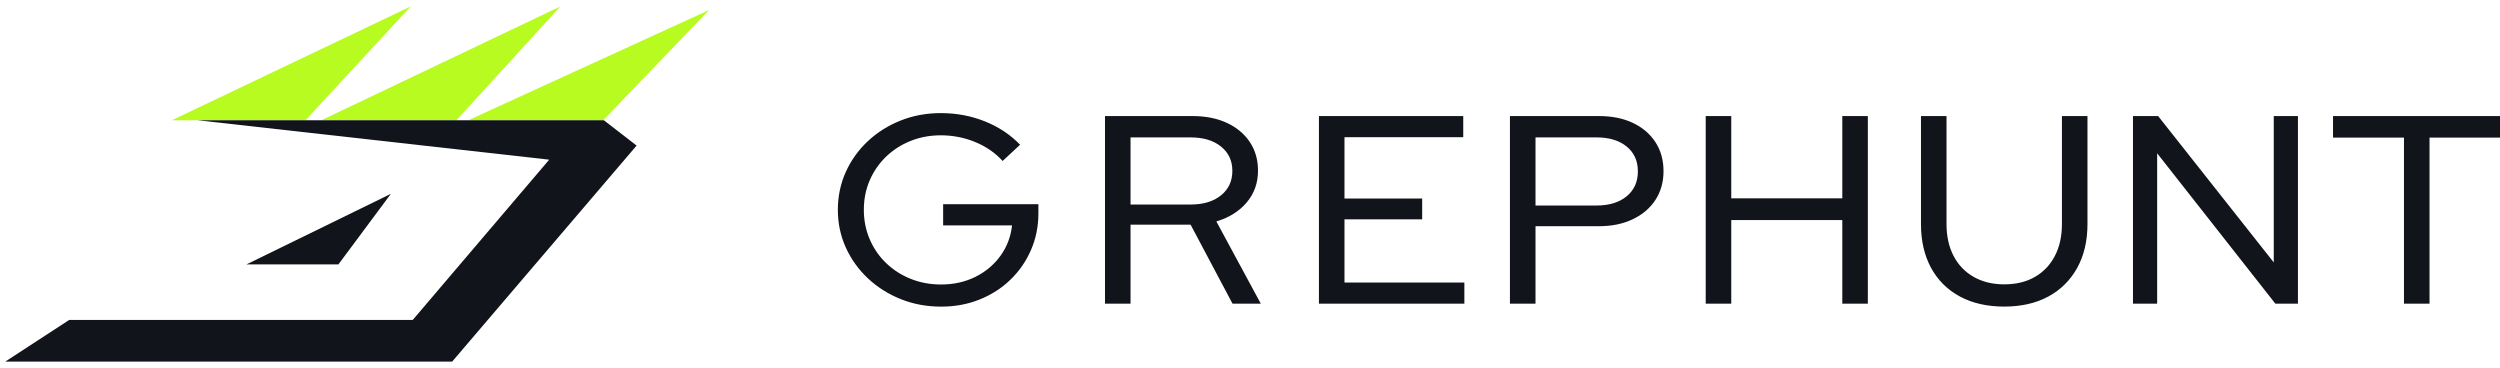
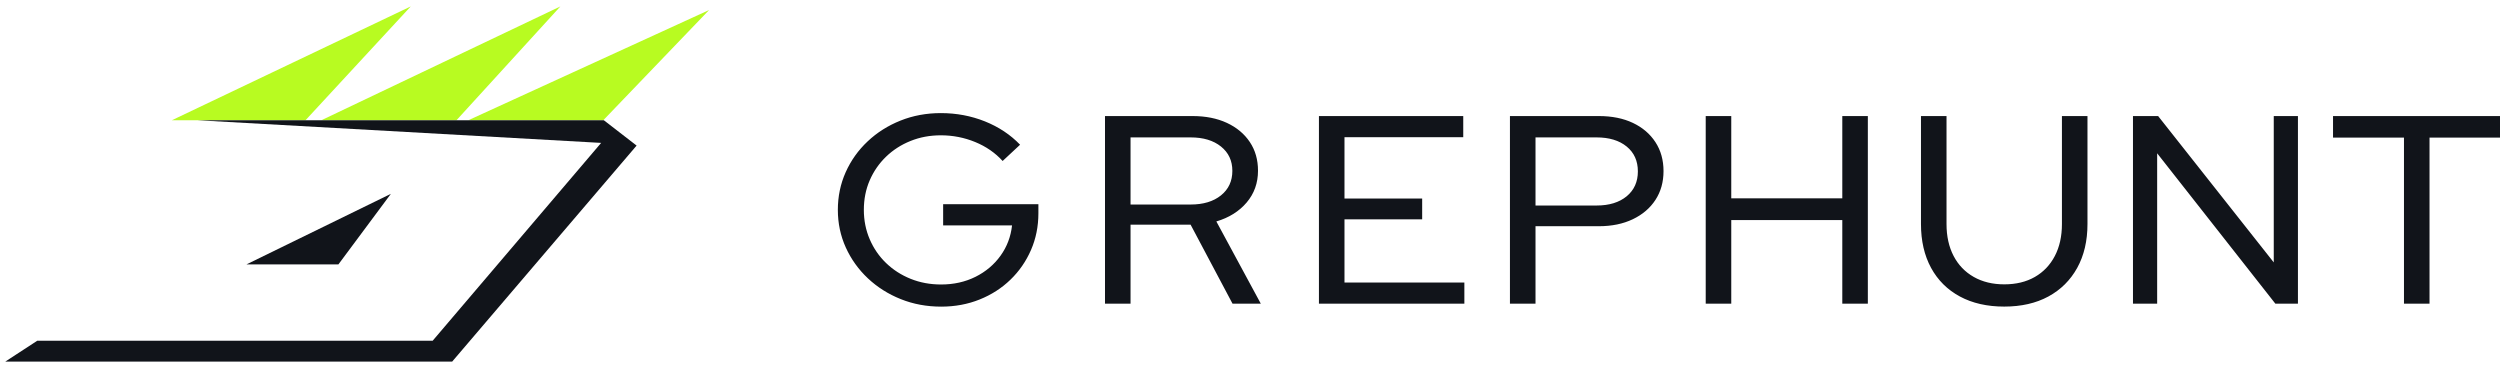
<svg xmlns="http://www.w3.org/2000/svg" viewBox="0 0 1006 148" fill="none" role="img" aria-label="Grephunt">
  <path fill="#B8FB21" d="M69.13 48.40 L165.29 2.58 L122.92 48.40Z M129.29 48.40 L225.50 2.58 L183.67 48.40Z M188.42 48.40 L285.33 4.04 L242.75 48.40Z" />
-   <path fill="#11141A" d="M79.58 48.40 L243.00 48.40 L256.17 58.58 L181.96 145.50 L2.13 145.50 L27.83 128.75 L166.08 128.75 L221.00 64.25Z M99.17 106.40 L157.29 78.00 L136.17 106.40Z" />
+   <path fill="#11141A" d="M79.58 48.40 L243.00 48.40 L256.17 58.58 L181.96 145.50 L2.13 145.50 L14.98 137.12 L174.10 137.12 L241.90 57.50Z M99.17 106.40 L157.29 78.00 L136.17 106.40Z" />
  <path fill="#11141A" d="M378.74 123.39Q370.01 123.39 362.48 120.37Q354.95 117.36 349.26 112.02Q343.57 106.68 340.36 99.62Q337.15 92.55 337.15 84.45Q337.15 76.35 340.31 69.28Q343.47 62.22 349.15 56.88Q354.82 51.54 362.35 48.53Q369.88 45.51 378.6 45.51Q387.98 45.51 396.32 48.84Q404.66 52.18 410.48 58.24L403.46 64.78Q398.98 59.85 392.41 57.15Q385.84 54.45 378.6 54.45Q372.02 54.45 366.38 56.73Q360.74 59 356.52 63.08Q352.31 67.16 349.96 72.59Q347.61 78.03 347.61 84.45Q347.61 90.78 349.97 96.27Q352.32 101.76 356.55 105.84Q360.79 109.93 366.44 112.2Q372.09 114.48 378.69 114.48Q386.34 114.48 392.54 111.39Q398.74 108.29 402.62 102.89Q406.5 97.5 407.25 90.69H379.52V82.17H417.85V85.79Q417.85 93.75 414.87 100.6Q411.89 107.44 406.6 112.55Q401.32 117.66 394.19 120.52Q387.05 123.39 378.74 123.39Z M444.65 122.2V46.7H479.85Q487.79 46.7 493.7 49.45Q499.61 52.2 502.91 57.13Q506.22 62.06 506.22 68.7Q506.22 76.1 501.66 81.48Q497.09 86.85 489.46 89.11L507.35 122.2H495.97L479.1 90.41H454.93V122.2ZM454.93 82.3H479.11Q486.75 82.3 491.32 78.62Q495.9 74.94 495.9 68.75Q495.9 62.64 491.32 58.96Q486.75 55.29 479.11 55.29H454.93Z M530.74 122.2V46.7H588.81V55.22H541.02V79.9H572.28V88.26H541.02V113.68H589.26V122.2Z M607.6 122.2V46.7H643.37Q651.26 46.7 657.08 49.46Q662.9 52.22 666.15 57.21Q669.4 62.2 669.4 68.85Q669.4 75.46 666.15 80.44Q662.9 85.42 657.02 88.23Q651.15 91.03 643.37 91.03H617.89V122.2ZM617.89 82.7H642.47Q650.07 82.7 654.58 78.98Q659.08 75.25 659.08 68.96Q659.08 62.66 654.58 58.97Q650.07 55.29 642.47 55.29H617.89Z M686.38 122.2V46.7H696.66V79.81H741.34V46.7H751.62V122.2H741.34V88.55H696.66V122.2Z M806.49 123.37Q796.19 123.37 788.66 119.31Q781.13 115.25 777.06 107.78Q773 100.31 773 90.14V46.7H783.28V90.14Q783.28 97.54 786.13 103Q788.98 108.46 794.24 111.44Q799.5 114.42 806.51 114.42Q813.63 114.42 818.83 111.44Q824.02 108.46 826.87 103Q829.72 97.54 829.72 90.14V46.7H840V90.14Q840 100.3 835.88 107.77Q831.76 115.24 824.27 119.31Q816.79 123.37 806.49 123.37Z M858.31 122.2V46.7H868.43L914.96 105.59V46.7H924.69V122.2H915.61L868.04 61.68V122.2Z M967.36 122.2V55.36H938.81V46.7H1006.19V55.36H977.64V122.2Z" />
</svg>
